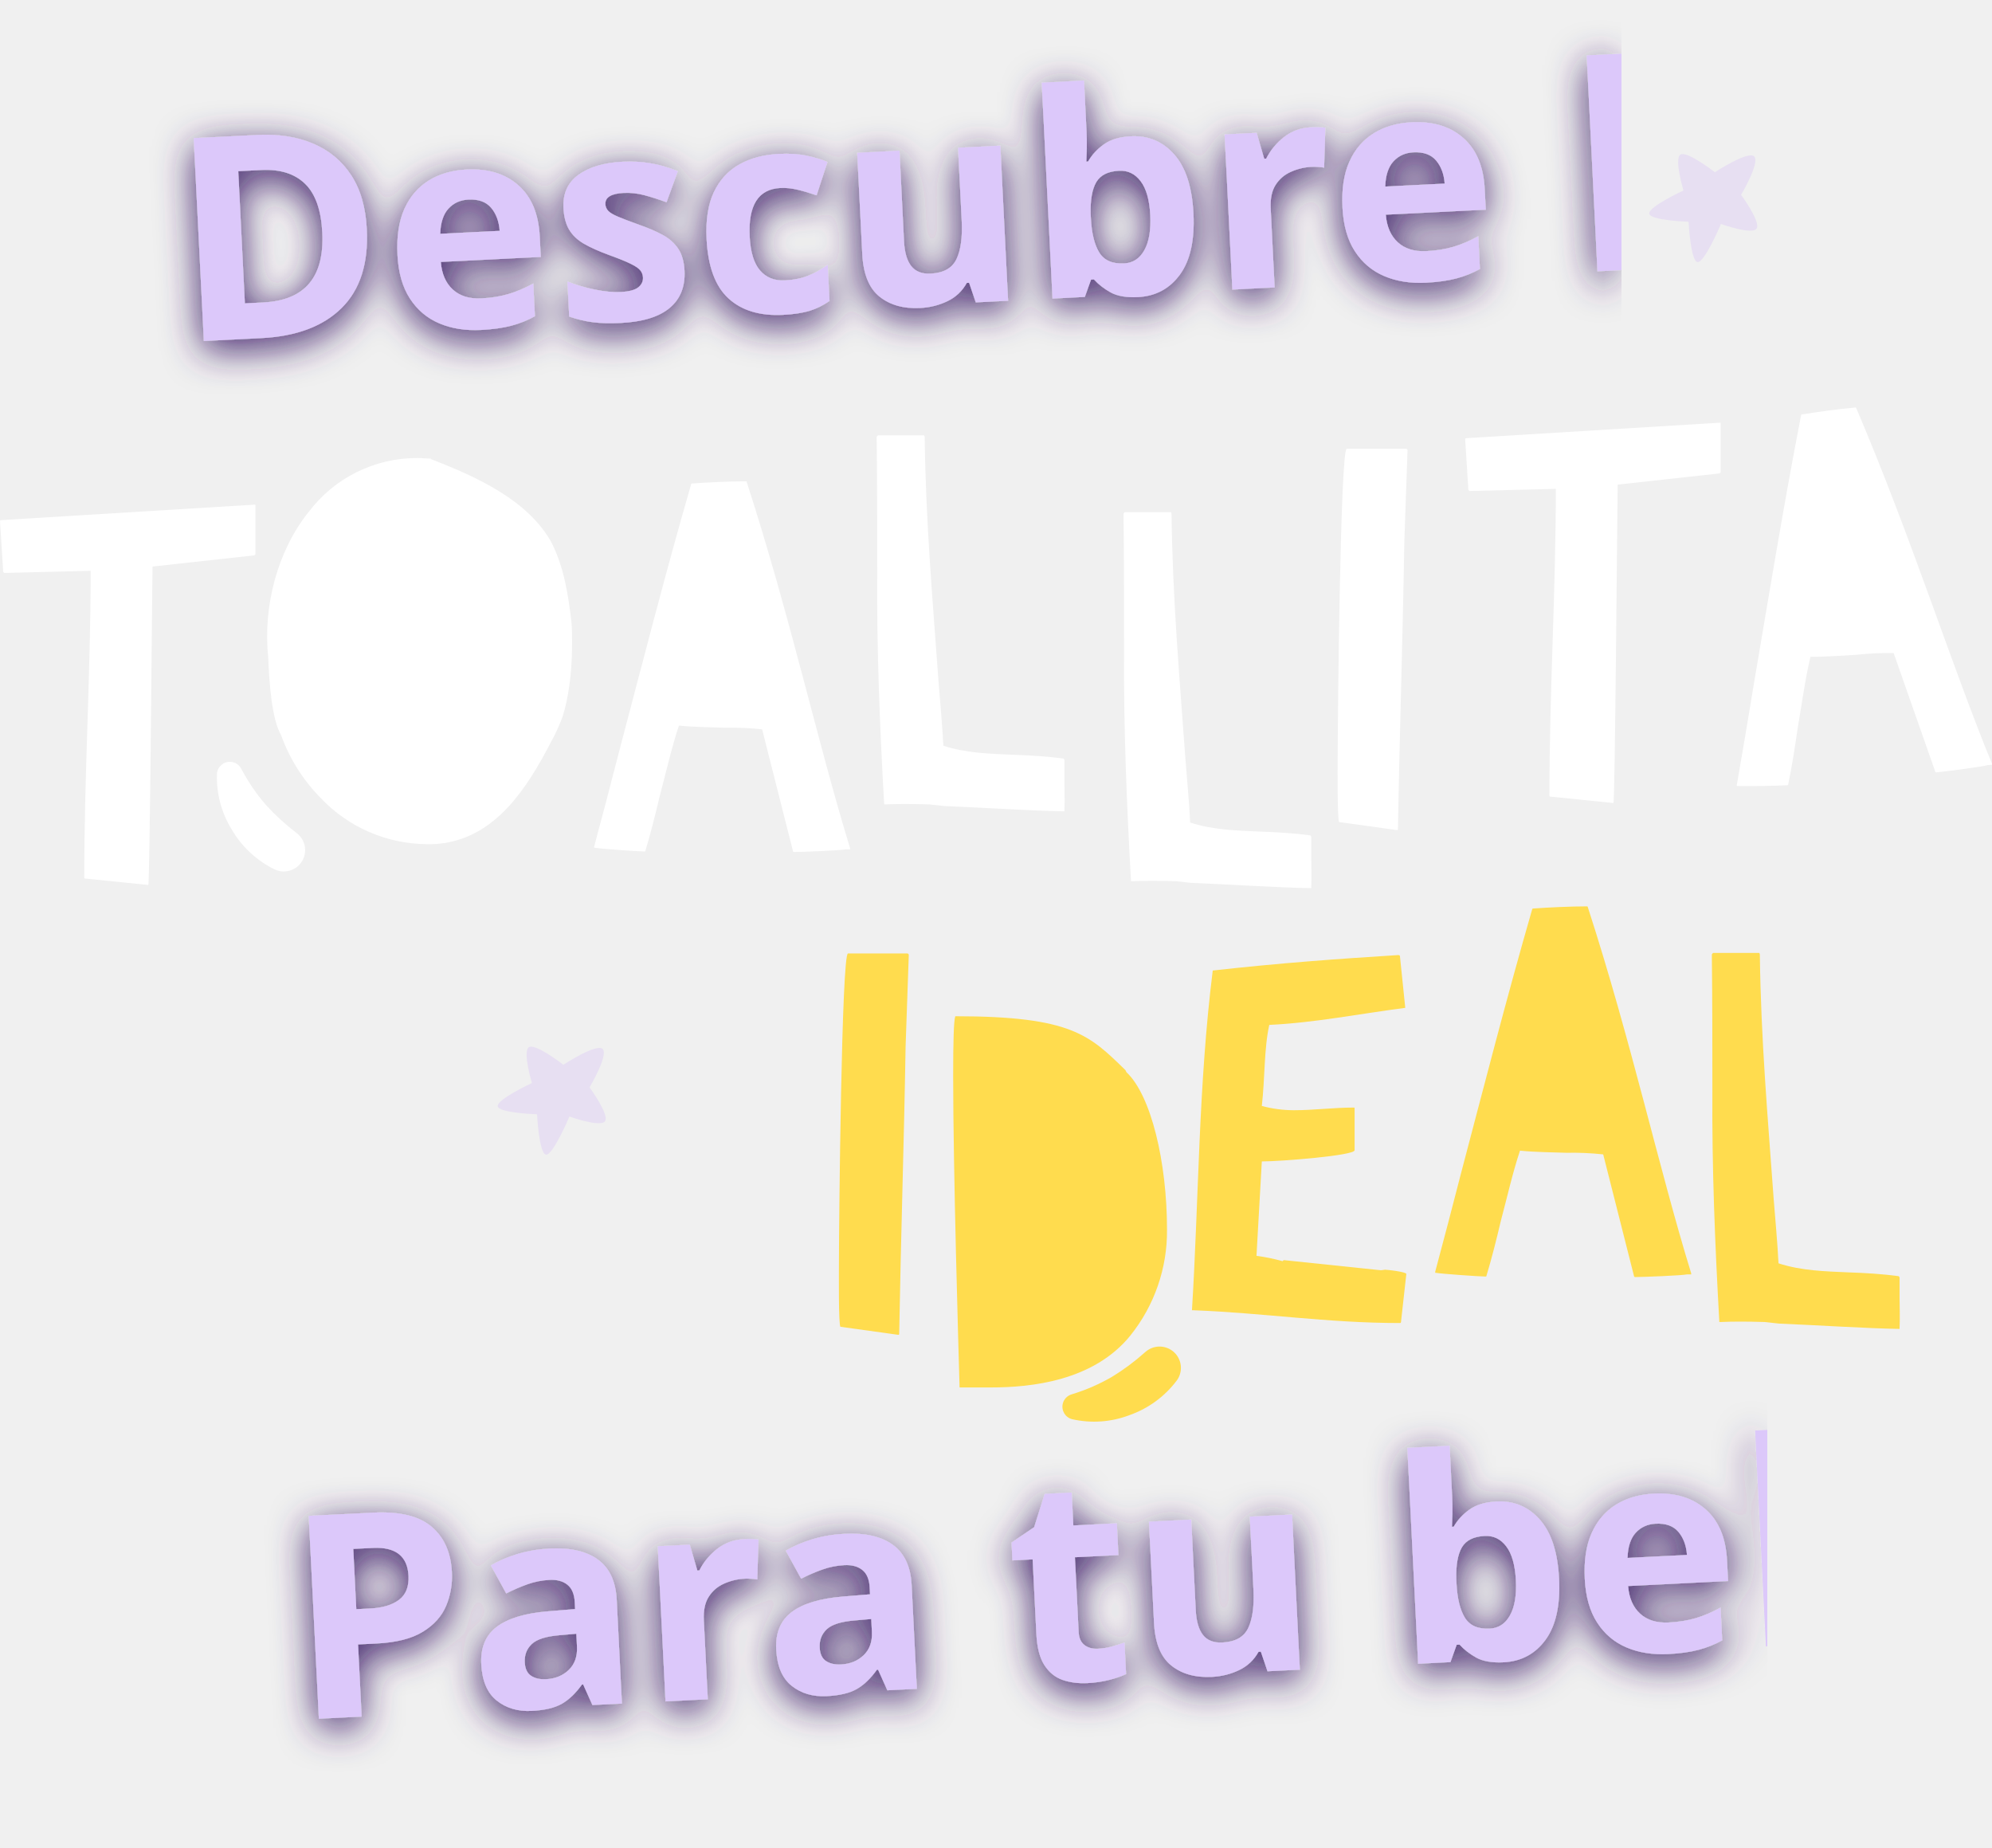
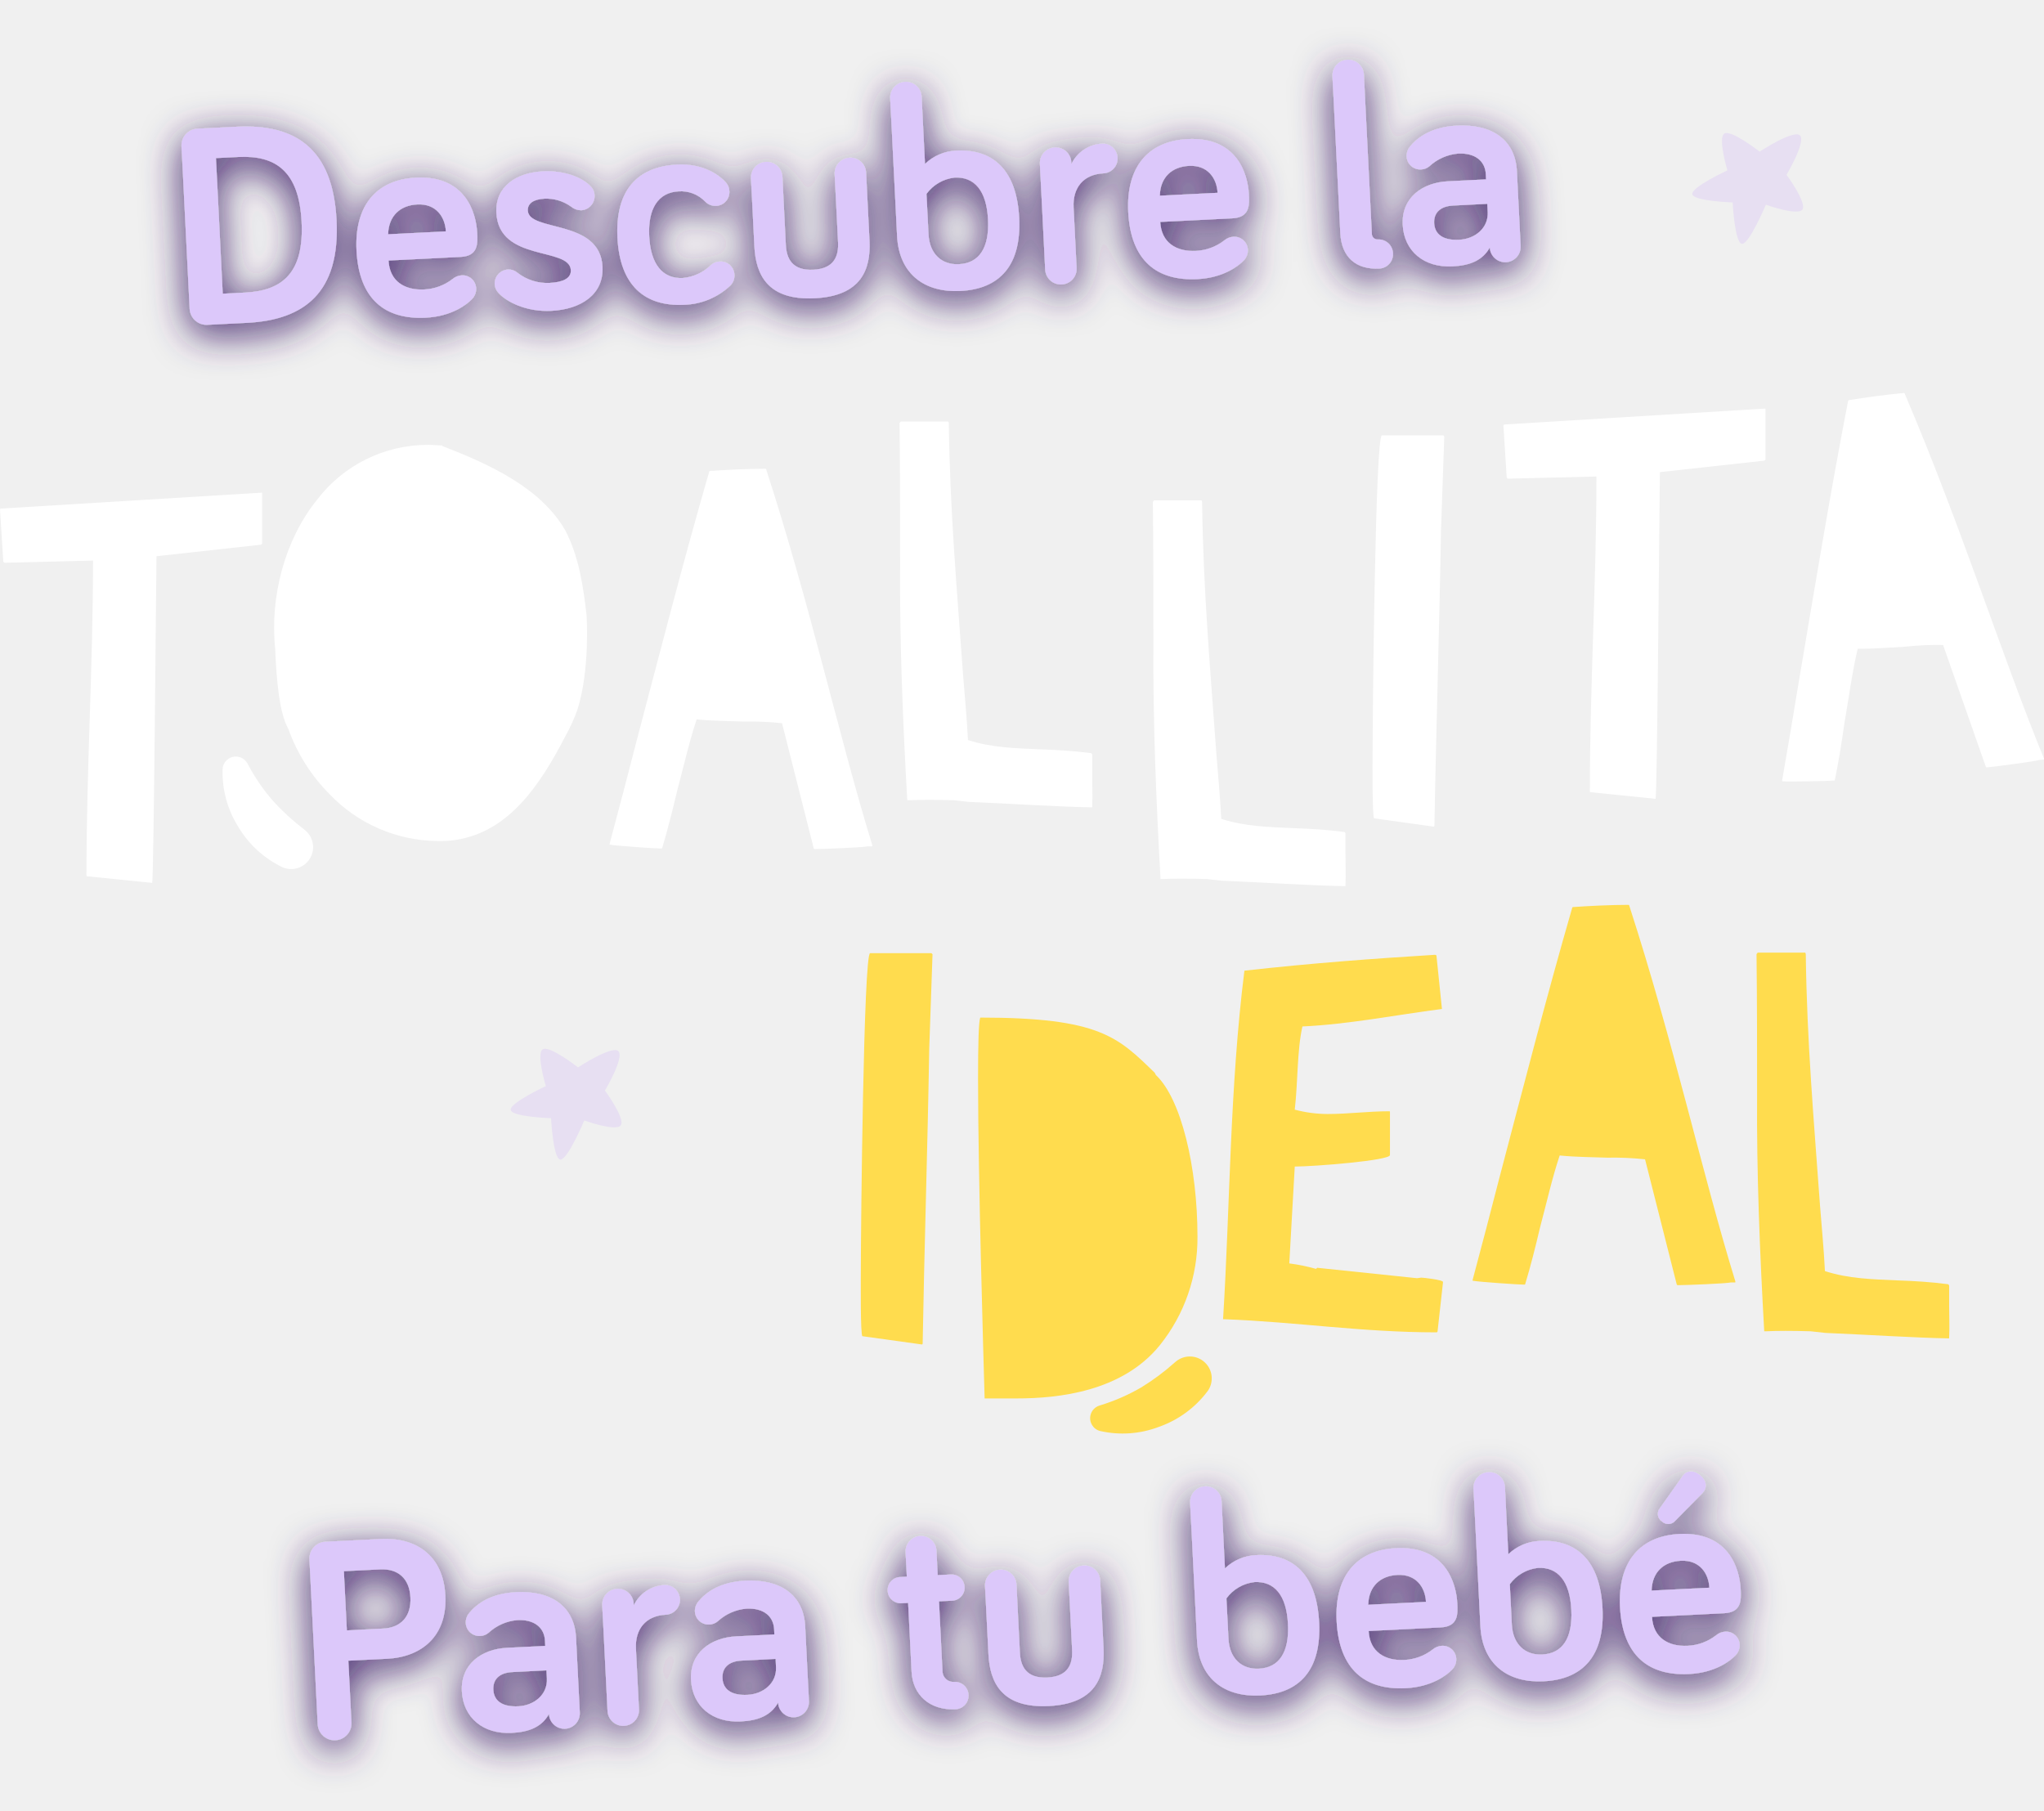
- <svg xmlns="http://www.w3.org/2000/svg" width="420.665" height="390.172" viewBox="0 0 420.665 390.172">
+ <svg xmlns="http://www.w3.org/2000/svg" width="420.665" height="372.62" viewBox="0 0 420.665 372.62">
  <defs>
-     <filter id="a" x="7.581" y="0" width="334.718" height="100.038" filterUnits="userSpaceOnUse">
+     <filter id="a" x="24.942" y="0" width="299.801" height="81.775" filterUnits="userSpaceOnUse">
      <feOffset dy="2" input="SourceAlpha" />
      <feGaussianBlur stdDeviation="4" result="b" />
      <feFlood flood-color="#40236b" />
      <feComposite operator="in" in2="b" />
      <feComposite in="SourceGraphic" />
    </filter>
-     <filter id="c" x="47.467" y="290.606" width="325.73" height="99.566" filterUnits="userSpaceOnUse">
+     <filter id="c" x="51.286" y="289.818" width="319.394" height="82.802" filterUnits="userSpaceOnUse">
      <feOffset dy="2" input="SourceAlpha" />
      <feGaussianBlur stdDeviation="4" result="d" />
      <feFlood flood-color="#40236b" />
      <feComposite operator="in" in2="d" />
      <feComposite in="SourceGraphic" />
    </filter>
  </defs>
-   <g transform="translate(-216.314 -980.002)">
-     <g transform="matrix(1, 0, 0, 1, 216.31, 980)" filter="url(#a)">
-       <text transform="matrix(1, -0.05, 0.05, 1, 22.04, 73.06)" fill="#dcc8fa" font-size="60" font-family="Bariol-Bold, Bariol" font-weight="700">
-         <tspan x="0" y="0" xml:space="preserve"> Descubre la </tspan>
-       </text>
+   <g transform="translate(-216.314 -985.163)">
+     <g transform="matrix(1, 0, 0, 1, 216.31, 985.16)" filter="url(#a)">
+       <path d="M24.12-34.14h4.62c7.68,0,12.3,3.54,12.3,13.98S36.42-6.24,28.74-6.24H24.12Zm-3.48-6.24a3.482,3.482,0,0,0-3.48,3.48V-3.48A3.483,3.483,0,0,0,20.64,0h8.1c11.94,0,19.5-5.34,19.5-20.16s-7.56-20.22-19.5-20.22ZM52.02-13.74C52.02-3.72,57.18.78,65.52.78c5.46,0,8.64-2.34,9.66-3.3A3,3,0,0,0,76.2-4.74a2.817,2.817,0,0,0-2.82-2.82,3.232,3.232,0,0,0-1.92.66,10.267,10.267,0,0,1-5.94,1.86c-3.96,0-7.02-1.98-7.02-6.3H73.32c3.66,0,3.66-2.58,3.66-4.8,0-4.14-1.86-11.94-12-11.94C56.82-28.08,52.02-22.92,52.02-13.74Zm12.96-8.82c3.9,0,5.58,2.88,5.58,5.82H58.68C58.98-20.58,61.5-22.56,64.98-22.56Zm26.16.12a8.674,8.674,0,0,1,5.4,1.92,3.262,3.262,0,0,0,2.04.84,2.92,2.92,0,0,0,2.88-2.88,2.589,2.589,0,0,0-.6-1.8c-1.68-2.1-5.46-3.72-9.72-3.72-5.52,0-10.02,2.64-10.02,8.04,0,10.2,14.7,7.68,14.7,12.54,0,1.68-1.74,2.4-4.44,2.4a9.873,9.873,0,0,1-6.6-2.46,2.819,2.819,0,0,0-1.86-.72A2.92,2.92,0,0,0,80.04-5.4a2.792,2.792,0,0,0,.72,1.86c1.5,1.86,5.46,4.2,10.62,4.2,6.18,0,10.98-2.88,10.98-8.52,0-9.9-14.76-7.86-14.76-12.3C87.6-21.66,88.92-22.44,91.14-22.44Zm14.58,8.76c0,9.78,4.86,14.46,13.02,14.46a14.394,14.394,0,0,0,9.6-3.42,2.86,2.86,0,0,0,1.02-2.22,2.843,2.843,0,0,0-2.88-2.88,2.814,2.814,0,0,0-1.8.6,9.53,9.53,0,0,1-5.94,2.4c-4.2,0-6.48-3.18-6.48-8.94,0-5.64,2.28-8.88,6.48-8.88a6.84,6.84,0,0,1,5.34,2.34,2.892,2.892,0,0,0,2.22,1.02,2.843,2.843,0,0,0,2.88-2.88,2.833,2.833,0,0,0-.66-1.86c-1.08-1.38-4.26-4.14-9.78-4.14C110.58-28.08,105.72-23.46,105.72-13.68Zm31.26-14.04a3.227,3.227,0,0,0-3.24,3.24V-10.5c0,5.88,2.22,11.28,11.88,11.28,9.6,0,11.82-5.4,11.82-11.28V-24.48a3.227,3.227,0,0,0-3.24-3.24,3.227,3.227,0,0,0-3.24,3.24V-10.5c0,2.76-.96,5.4-5.34,5.4-4.44,0-5.4-2.64-5.4-5.4V-24.48A3.227,3.227,0,0,0,136.98-27.72Zm32.64,8.22a8.259,8.259,0,0,1,5.94-3.06c4.08,0,6.42,3,6.42,8.94,0,5.88-2.28,8.88-6.42,8.88-3.48,0-5.94-2.34-5.94-6.48Zm6.6-8.58a9.838,9.838,0,0,0-6.6,2.4v-13.8a3.227,3.227,0,0,0-3.24-3.24,3.227,3.227,0,0,0-3.24,3.24v28.26c0,7.98,5.16,12,12.42,12,8.1,0,12.84-4.62,12.84-14.4S183.78-28.08,176.22-28.08Zm23.46,3.6a3.227,3.227,0,0,0-3.24-3.24,3.227,3.227,0,0,0-3.24,3.24V-2.76A3.227,3.227,0,0,0,196.44.48a3.227,3.227,0,0,0,3.24-3.24V-15.24c0-4.02,2.34-6.66,6.48-6.66a3.073,3.073,0,0,0,3.06-3.06,3.073,3.073,0,0,0-3.06-3.06,7.471,7.471,0,0,0-6.48,3.84Zm11.16,10.74C210.84-3.72,216,.78,224.34.78c5.46,0,8.64-2.34,9.66-3.3a3,3,0,0,0,1.02-2.22,2.817,2.817,0,0,0-2.82-2.82,3.232,3.232,0,0,0-1.92.66,10.267,10.267,0,0,1-5.94,1.86c-3.96,0-7.02-1.98-7.02-6.3h14.82c3.66,0,3.66-2.58,3.66-4.8,0-4.14-1.86-11.94-12-11.94C215.64-28.08,210.84-22.92,210.84-13.74Zm12.96-8.82c3.9,0,5.58,2.88,5.58,5.82H217.5C217.8-20.58,220.32-22.56,223.8-22.56Zm33.6-20.16a3.227,3.227,0,0,0-3.24,3.24V-7.2c0,5.04,2.94,7.68,7.62,7.68a2.971,2.971,0,0,0,3-3,2.971,2.971,0,0,0-3-3,1.159,1.159,0,0,1-1.14-1.08V-39.48A3.227,3.227,0,0,0,257.4-42.72Zm21.78,20.4c3.48,0,5.46,1.8,5.46,4.5v1.08h-7.86c-5.22,0-9.72,2.88-9.72,8.46,0,5.4,3.9,9.06,9.78,9.06,3.6,0,6.24-.9,7.86-3.48A3.2,3.2,0,0,0,287.88.48a3.2,3.2,0,0,0,3.18-3.18V-18.06c0-6.36-4.44-10.02-11.88-10.02-5.16,0-8.16,1.98-9.84,3.84a2.97,2.97,0,0,0-.78,1.98,2.817,2.817,0,0,0,2.82,2.82,2.831,2.831,0,0,0,1.8-.6A9.915,9.915,0,0,1,279.18-22.32Zm-.66,17.7c-3.36,0-4.98-1.38-4.98-3.66,0-2.16,1.44-3.42,4.08-3.42h7.02v1.68C284.64-6.66,281.7-4.62,278.52-4.62Z" transform="matrix(1, -0.05, 0.05, 1, 22.04, 67.89)" fill="#dcc8fa" />
    </g>
-     <g transform="matrix(1, 0, 0, 1, 216.31, 980)" filter="url(#c)">
-       <text transform="matrix(1, -0.05, 0.05, 1, 61.93, 363.19)" fill="#dcc8fa" font-size="60" font-family="Bariol-Bold, Bariol" font-weight="700">
-         <tspan x="0" y="0">Para tu bebé</tspan>
-       </text>
+     <g transform="matrix(1, 0, 0, 1, 216.31, 985.16)" filter="url(#c)">
+       <path d="M18.54-15.72c7.14,0,12.6-4.08,12.6-12.36,0-8.4-5.58-12.3-12.6-12.3H7.08A3.482,3.482,0,0,0,3.6-36.9V-3A3.483,3.483,0,0,0,7.08.48,3.483,3.483,0,0,0,10.56-3V-15.72ZM18-34.14c3.66,0,5.94,2.1,5.94,6.06,0,3.9-2.22,6.12-5.94,6.12H10.56V-34.14ZM45.66-22.32c3.48,0,5.46,1.8,5.46,4.5v1.08H43.26c-5.22,0-9.72,2.88-9.72,8.46,0,5.4,3.9,9.06,9.78,9.06,3.6,0,6.24-.9,7.86-3.48A3.2,3.2,0,0,0,54.36.48,3.2,3.2,0,0,0,57.54-2.7V-18.06c0-6.36-4.44-10.02-11.88-10.02-5.16,0-8.16,1.98-9.84,3.84a2.97,2.97,0,0,0-.78,1.98,2.817,2.817,0,0,0,2.82,2.82,2.831,2.831,0,0,0,1.8-.6A9.915,9.915,0,0,1,45.66-22.32ZM45-4.62c-3.36,0-4.98-1.38-4.98-3.66,0-2.16,1.44-3.42,4.08-3.42h7.02v1.68C51.12-6.66,48.18-4.62,45-4.62ZM69.72-24.48a3.227,3.227,0,0,0-3.24-3.24,3.227,3.227,0,0,0-3.24,3.24V-2.76A3.227,3.227,0,0,0,66.48.48a3.227,3.227,0,0,0,3.24-3.24V-15.24c0-4.02,2.34-6.66,6.48-6.66a3.073,3.073,0,0,0,3.06-3.06,3.073,3.073,0,0,0-3.06-3.06,7.471,7.471,0,0,0-6.48,3.84Zm23.1,2.16c3.48,0,5.46,1.8,5.46,4.5v1.08H90.42c-5.22,0-9.72,2.88-9.72,8.46,0,5.4,3.9,9.06,9.78,9.06,3.6,0,6.24-.9,7.86-3.48A3.2,3.2,0,0,0,101.52.48,3.2,3.2,0,0,0,104.7-2.7V-18.06c0-6.36-4.44-10.02-11.88-10.02-5.16,0-8.16,1.98-9.84,3.84a2.97,2.97,0,0,0-.78,1.98,2.817,2.817,0,0,0,2.82,2.82,2.831,2.831,0,0,0,1.8-.6A9.915,9.915,0,0,1,92.82-22.32Zm-.66,17.7c-3.36,0-4.98-1.38-4.98-3.66,0-2.16,1.44-3.42,4.08-3.42h7.02v1.68C98.28-6.66,95.34-4.62,92.16-4.62Zm33.9-22.62h-1.38a2.689,2.689,0,0,0-2.7,2.7,2.689,2.689,0,0,0,2.7,2.7h1.38V-7.68c0,4.74,3.3,8.16,8.64,8.16a2.817,2.817,0,0,0,2.82-2.82,2.817,2.817,0,0,0-2.82-2.82,2.21,2.21,0,0,1-2.28-2.16V-21.84h2.7a2.689,2.689,0,0,0,2.7-2.7,2.689,2.689,0,0,0-2.7-2.7h-2.7v-5.04a3.2,3.2,0,0,0-3.18-3.18,3.2,3.2,0,0,0-3.18,3.18Zm19.2-.48a3.227,3.227,0,0,0-3.24,3.24V-10.5c0,5.88,2.22,11.28,11.88,11.28,9.6,0,11.82-5.4,11.82-11.28V-24.48a3.227,3.227,0,0,0-3.24-3.24,3.227,3.227,0,0,0-3.24,3.24V-10.5c0,2.76-.96,5.4-5.34,5.4-4.44,0-5.4-2.64-5.4-5.4V-24.48A3.227,3.227,0,0,0,145.26-27.72Zm46.2,8.22a8.259,8.259,0,0,1,5.94-3.06c4.08,0,6.42,3,6.42,8.94,0,5.88-2.28,8.88-6.42,8.88-3.48,0-5.94-2.34-5.94-6.48Zm6.6-8.58a9.838,9.838,0,0,0-6.6,2.4v-13.8a3.227,3.227,0,0,0-3.24-3.24,3.227,3.227,0,0,0-3.24,3.24v28.26c0,7.98,5.16,12,12.42,12,8.1,0,12.84-4.62,12.84-14.4S205.62-28.08,198.06-28.08Zm15.78,14.34C213.84-3.72,219,.78,227.34.78c5.46,0,8.64-2.34,9.66-3.3a3,3,0,0,0,1.02-2.22,2.817,2.817,0,0,0-2.82-2.82,3.232,3.232,0,0,0-1.92.66,10.267,10.267,0,0,1-5.94,1.86c-3.96,0-7.02-1.98-7.02-6.3h14.82c3.66,0,3.66-2.58,3.66-4.8,0-4.14-1.86-11.94-12-11.94C218.64-28.08,213.84-22.92,213.84-13.74Zm12.96-8.82c3.9,0,5.58,2.88,5.58,5.82H220.5C220.8-20.58,223.32-22.56,226.8-22.56Zm22.98,3.06a8.259,8.259,0,0,1,5.94-3.06c4.08,0,6.42,3,6.42,8.94,0,5.88-2.28,8.88-6.42,8.88-3.48,0-5.94-2.34-5.94-6.48Zm6.6-8.58a9.838,9.838,0,0,0-6.6,2.4v-13.8a3.227,3.227,0,0,0-3.24-3.24,3.227,3.227,0,0,0-3.24,3.24v28.26c0,7.98,5.16,12,12.42,12,8.1,0,12.84-4.62,12.84-14.4S263.94-28.08,256.38-28.08Zm15.78,14.34c0,10.02,5.16,14.52,13.5,14.52,5.46,0,8.64-2.34,9.66-3.3a3,3,0,0,0,1.02-2.22,2.817,2.817,0,0,0-2.82-2.82,3.232,3.232,0,0,0-1.92.66,10.267,10.267,0,0,1-5.94,1.86c-3.96,0-7.02-1.98-7.02-6.3h14.82c3.66,0,3.66-2.58,3.66-4.8,0-4.14-1.86-11.94-12-11.94C276.96-28.08,272.16-22.92,272.16-13.74Zm12.96-8.82c3.9,0,5.58,2.88,5.58,5.82H278.82C279.12-20.58,281.64-22.56,285.12-22.56Zm-3.48-8.28a1.867,1.867,0,0,0,2.76,0l5.88-5.4c.96-.9,1.08-2.34-.24-3.6-1.2-1.2-2.76-1.26-3.6-.18l-5.1,6.48A1.835,1.835,0,0,0,281.64-30.84Z" transform="matrix(1, -0.05, 0.05, 1, 61.93, 358.03)" fill="#dcc8fa" />
    </g>
    <g transform="translate(405.37 -1022.256)">
      <path d="M-147.968,2158.167a21.339,21.339,0,0,1-9.1-8.446,20.936,20.936,0,0,1-3.123-11.736,2.72,2.72,0,0,1,2.877-2.555,2.723,2.723,0,0,1,2.221,1.4l.092.168a40.15,40.15,0,0,0,5.194,7.581,47.748,47.748,0,0,0,6.349,5.82l.165.132a4.505,4.505,0,0,1,.759,6.328,4.507,4.507,0,0,1-5.433,1.307Z" transform="translate(16.952 27.691)" fill="#fff" />
      <path d="M-23.559,2220.335a21.334,21.334,0,0,1-10.009,7.345,20.951,20.951,0,0,1-12.115.856,2.721,2.721,0,0,1-1.965-3.307,2.718,2.718,0,0,1,1.8-1.916l.183-.059a40.132,40.132,0,0,0,8.423-3.674,47.883,47.883,0,0,0,6.912-5.137l.162-.138a4.506,4.506,0,0,1,6.357.446,4.506,4.506,0,0,1,.259,5.582Z" transform="translate(83.033 73.387)" fill="#ffdc4e" />
      <path d="M-135.113,2101.448V2111.7l-.225.224-21.51,2.367c-.114,7.319-.564,67.231-.9,67.231l-13.289-1.35c-.224,0-.224,0-.224-.338,0-21.849,1.351-42.908,1.351-64.643l-18.244.451-.225-.226-.675-10.7a.219.219,0,0,1,.224-.224l53.494-3.266h.225Z" transform="translate(0 7.595)" fill="#fff" />
      <path d="M-144.739,2106.394a28.673,28.673,0,0,1,22.973-11.375c.9,0,1.8.115,2.816.115v.111c10.248,3.942,20.384,8.784,25.339,17.344,2.815,5.406,3.716,11.486,4.391,17.455,0,0,.791,11.149-1.915,19.6a37.171,37.171,0,0,1-2.477,5.4c-5.18,10.022-11.6,19.6-22.524,21.284a20.459,20.459,0,0,1-3.715.227,31.111,31.111,0,0,1-22.3-9.685,36.553,36.553,0,0,1-8.447-13.4c-1.915-3.265-2.477-10.811-2.7-16.442C-154.425,2126.214-151.271,2114.5-144.739,2106.394Z" transform="translate(20.877 3.95)" fill="#fff" />
      <path d="M-110.022,2175.486v-.224c1.915-7.095,3.605-13.627,5.407-20.609,4.842-18.357,9.684-37.275,15.09-55.97,0-.113.225-.113.225-.113,3.153-.226,7.771-.451,11.375-.451a.11.11,0,0,1,.113.113c9.235,28.493,14.978,55.07,21.848,77.369v.224h-.9c-.9.226-9.122.563-10.924.563-.113,0-.113,0-.227-.112l-6.531-25.79a60.62,60.62,0,0,0-7.769-.338c-3.042-.113-6.42-.113-9.8-.451-1.578,4.731-2.7,9.8-4.055,14.867-.9,3.829-1.915,7.882-3.04,11.6,0,.113-.113.113-.225.113-1.127,0-9.347-.564-10.473-.789Z" transform="translate(46.436 5.771)" fill="#fff" />
      <path d="M-72.327,2121.283c0-10.024,0-18.92-.113-28.944,0-.111,0-.111.113-.111A.222.222,0,0,1-72.1,2092h9.684a1.145,1.145,0,0,1,.114.338c.224,18.02,1.688,34.46,2.927,51.692.337,4.391.789,8.9,1.013,13.513,4.844,1.578,9.8,1.691,14.866,1.914,3.493.114,7.095.338,10.473.789a.417.417,0,0,1,.227.338v4.166c0,1.915.111,4.167,0,6.533v.113c-6.984-.113-17.231-.787-25.453-1.125l-3.04-.338c-3.829-.113-6.757-.113-9.235,0h-.338v-.113C-71.764,2153.83-72.44,2137.275-72.327,2121.283Z" transform="translate(68.517 2.177)" fill="#fff" />
      <path d="M-39.49,2131.5c0-10.024,0-18.92-.113-28.944,0-.111,0-.111.113-.111a.222.222,0,0,1,.225-.227h9.684a1.14,1.14,0,0,1,.114.338c.224,18.02,1.688,34.461,2.926,51.692.338,4.391.789,8.9,1.014,13.513,4.844,1.578,9.8,1.69,14.866,1.915,3.491.114,7.095.338,10.473.789a.417.417,0,0,1,.225.338v4.166c0,1.915.113,4.167,0,6.533v.113c-6.982-.113-17.23-.787-25.451-1.125l-3.04-.338c-3.829-.113-6.758-.113-9.235,0h-.338v-.113C-38.927,2164.043-39.6,2147.488-39.49,2131.5Z" transform="translate(87.81 8.178)" fill="#fff" />
      <path d="M1.39,2174.307l-12.162-1.687c-.451,0-.338-11.6-.338-13.628,0-8.447.562-65.207,1.915-65.207H3.417l.225.226-.676,19.371c-.338,20.5-1.014,40.879-1.351,60.7C1.615,2174.307,1.5,2174.307,1.39,2174.307Z" transform="translate(104.543 3.225)" fill="#fff" />
      <path d="M59.787,2090.549V2100.8l-.227.226-21.51,2.365c-.113,7.32-.562,67.233-.9,67.233l-13.289-1.352c-.225,0-.225,0-.225-.338,0-21.848,1.353-42.907,1.353-64.642l-18.244.451-.225-.228-.676-10.7a.221.221,0,0,1,.225-.225l53.492-3.264h.227Z" transform="translate(114.511 1.192)" fill="#fff" />
      <path d="M42,2168.219l-.019-.224c1.273-7.238,2.373-13.894,3.545-21.01,3.185-18.715,6.32-37.991,10.035-57.094-.01-.111.214-.132.214-.132,3.121-.507,7.7-1.143,11.289-1.464a.109.109,0,0,1,.122.1c11.74,27.555,19.833,53.513,28.666,75.11l.019.224-.9.081c-.876.3-9.035,1.375-10.83,1.535-.113.009-.113.009-.235-.091l-8.808-25.1a60.555,60.555,0,0,0-7.769.356c-3.037.158-6.4.46-9.8.425-1.148,4.852-1.818,10-2.712,15.169-.556,3.894-1.2,8.023-1.992,11.824.01.113-.1.124-.214.133-1.122.1-9.362.271-10.5.149Z" transform="translate(135.741 0)" fill="#fff" />
      <g transform="translate(-11.903 2193.639)">
        <path d="M-64.953,2241.437l-12.164-1.689c-.451,0-.337-11.6-.337-13.627,0-8.446.562-65.205,1.915-65.205h12.613l.225.225-.676,19.372c-.338,20.5-1.014,40.879-1.353,60.7C-64.729,2241.437-64.84,2241.437-64.953,2241.437Z" transform="translate(77.466 -2150.972)" fill="#ffdc4e" />
        <path d="M-60.911,2247.646c-.225-7.882-1.353-45.723-1.353-65.769,0-6.98.113-11.711.451-12.611,24.662,0,28.379,4.053,35.924,11.373l.225.451c5.18,4.842,8.558,18.919,8.558,33.222a35.189,35.189,0,0,1-7.769,22.41c-7.771,9.573-20.946,10.924-29.393,10.924Z" transform="translate(86.398 -2146.066)" fill="#ffdc4e" />
        <path d="M-30.5,2236.132c1.464-23.65,1.351-47.412,4.391-71.738,14.077-1.577,26.577-2.477,39.192-3.266,0,0,.338,0,.338.224l1.126,10.924c-9.573,1.241-19.146,3.154-28.717,3.6-1.127,5.068-.9,11.262-1.576,17.117a26.33,26.33,0,0,0,6.755.9c4.282,0,8.335-.562,12.615-.562.224,0,.224,0,.224.227v8.784c0,1.125-15.653,2.364-19.593,2.364l-1.127,19.933a39.831,39.831,0,0,1,5.518,1.127l.225-.227,20.5,2.141c.338,0,.676-.114.9-.114.451,0,4.5.453,4.5.9l-1.126,10.137a.219.219,0,0,1-.224.224c-15.429,0-28.719-2.14-43.7-2.7Z" transform="translate(105.06 -2150.847)" fill="#ffdc4e" />
        <path d="M1.858,2232.021v-.225c1.915-7.1,3.605-13.628,5.406-20.608,4.844-18.358,9.686-37.277,15.091-55.972,0-.111.225-.111.225-.111,3.153-.227,7.769-.452,11.375-.452a.111.111,0,0,1,.113.115c9.235,28.491,14.978,55.069,21.848,77.367v.226h-.9c-.9.224-9.124.562-10.924.562-.114,0-.114,0-.227-.111l-6.531-25.79a60.676,60.676,0,0,0-7.771-.338c-3.04-.113-6.42-.113-9.8-.451-1.576,4.729-2.7,9.8-4.053,14.866-.9,3.829-1.915,7.884-3.04,11.6,0,.113-.114.113-.225.113-1.127,0-9.349-.565-10.475-.789Z" transform="translate(124.072 -2154.652)" fill="#ffdc4e" />
        <path d="M38.77,2190.125c0-10.022,0-18.92-.113-28.943,0-.112,0-.112.113-.112a.221.221,0,0,1,.225-.226h9.684a1.127,1.127,0,0,1,.114.338c.224,18.019,1.688,34.46,2.926,51.69.338,4.393.789,8.9,1.014,13.515,4.844,1.577,9.8,1.689,14.866,1.915,3.493.113,7.095.338,10.473.789a.414.414,0,0,1,.227.338v4.166c0,1.915.111,4.167,0,6.531v.112c-6.984-.112-17.231-.787-25.453-1.125l-3.04-.336c-3.829-.114-6.758-.114-9.235,0h-.338v-.114C39.333,2222.671,38.657,2206.116,38.77,2190.125Z" transform="translate(145.693 -2151.014)" fill="#ffdc4e" />
      </g>
    </g>
    <path d="M-869.462,1797.585c.162,1.456,8.306,1.721,8.306,1.721s.407,8.21,1.864,8.513,4.971-8.043,4.971-8.043,6.574,2.369,7.527.981-3.274-7.137-3.274-7.137,4.025-6.758,2.783-8.088-8.321,3.318-8.321,3.318-5.963-4.662-7.294-3.7.667,7.553.667,7.553S-869.625,1796.129-869.462,1797.585Z" transform="translate(1190.881 -584.017)" fill="#e7dff2" />
    <path d="M-869.462,1797.585c.162,1.456,8.306,1.721,8.306,1.721s.407,8.21,1.864,8.513,4.971-8.043,4.971-8.043,6.574,2.369,7.527.981-3.274-7.137-3.274-7.137,4.025-6.758,2.783-8.088-8.321,3.318-8.321,3.318-5.963-4.662-7.294-3.7.667,7.553.667,7.553S-869.625,1796.129-869.462,1797.585Z" transform="translate(1434.06 -772.483)" fill="#e7dff2" />
  </g>
</svg>
